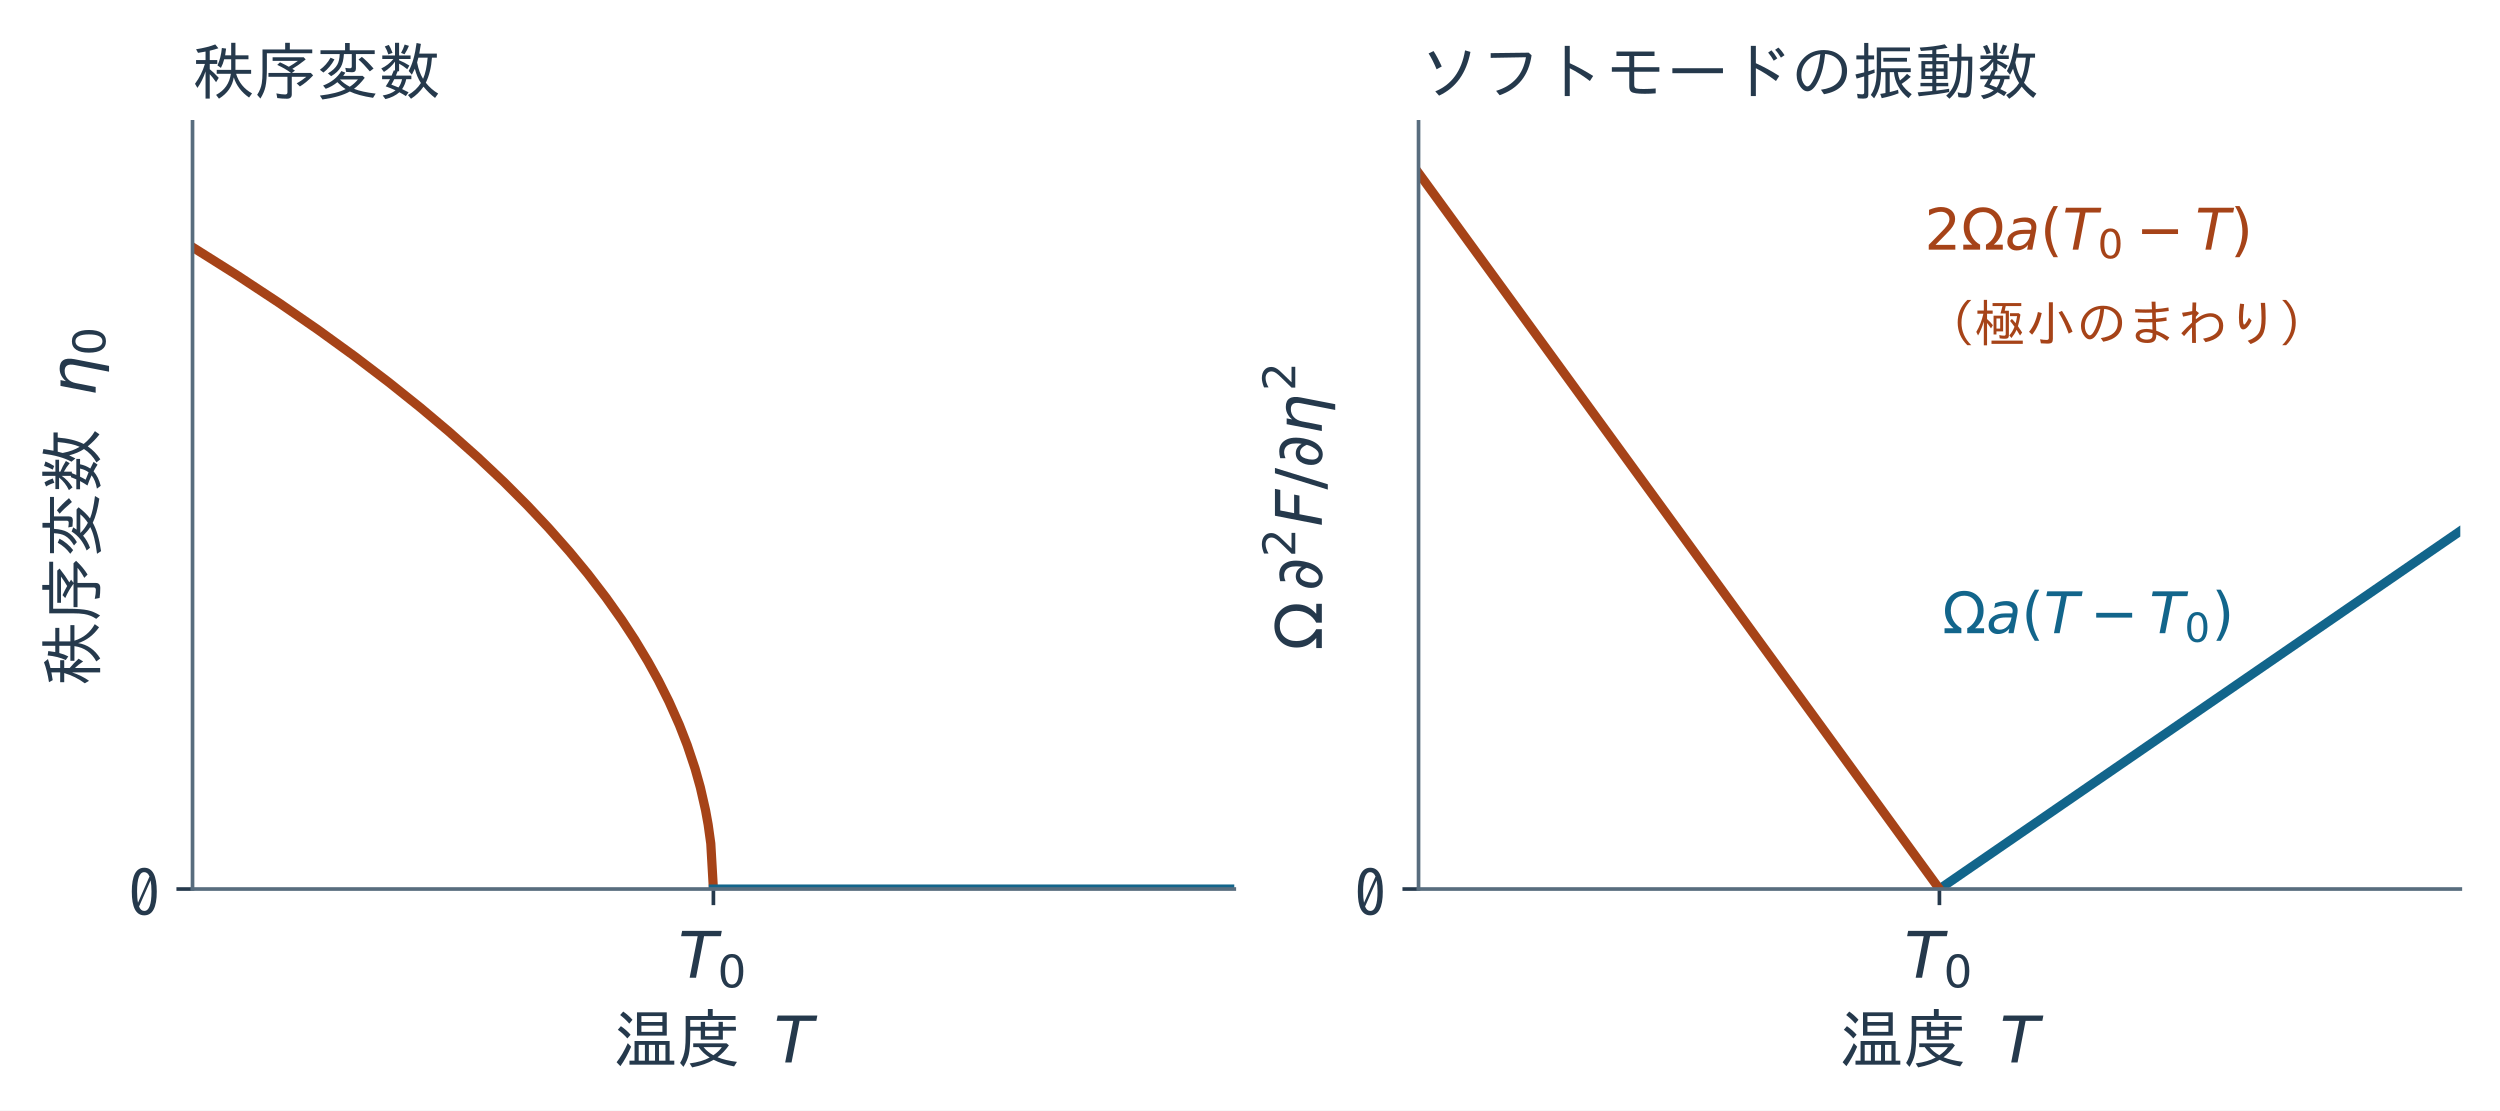
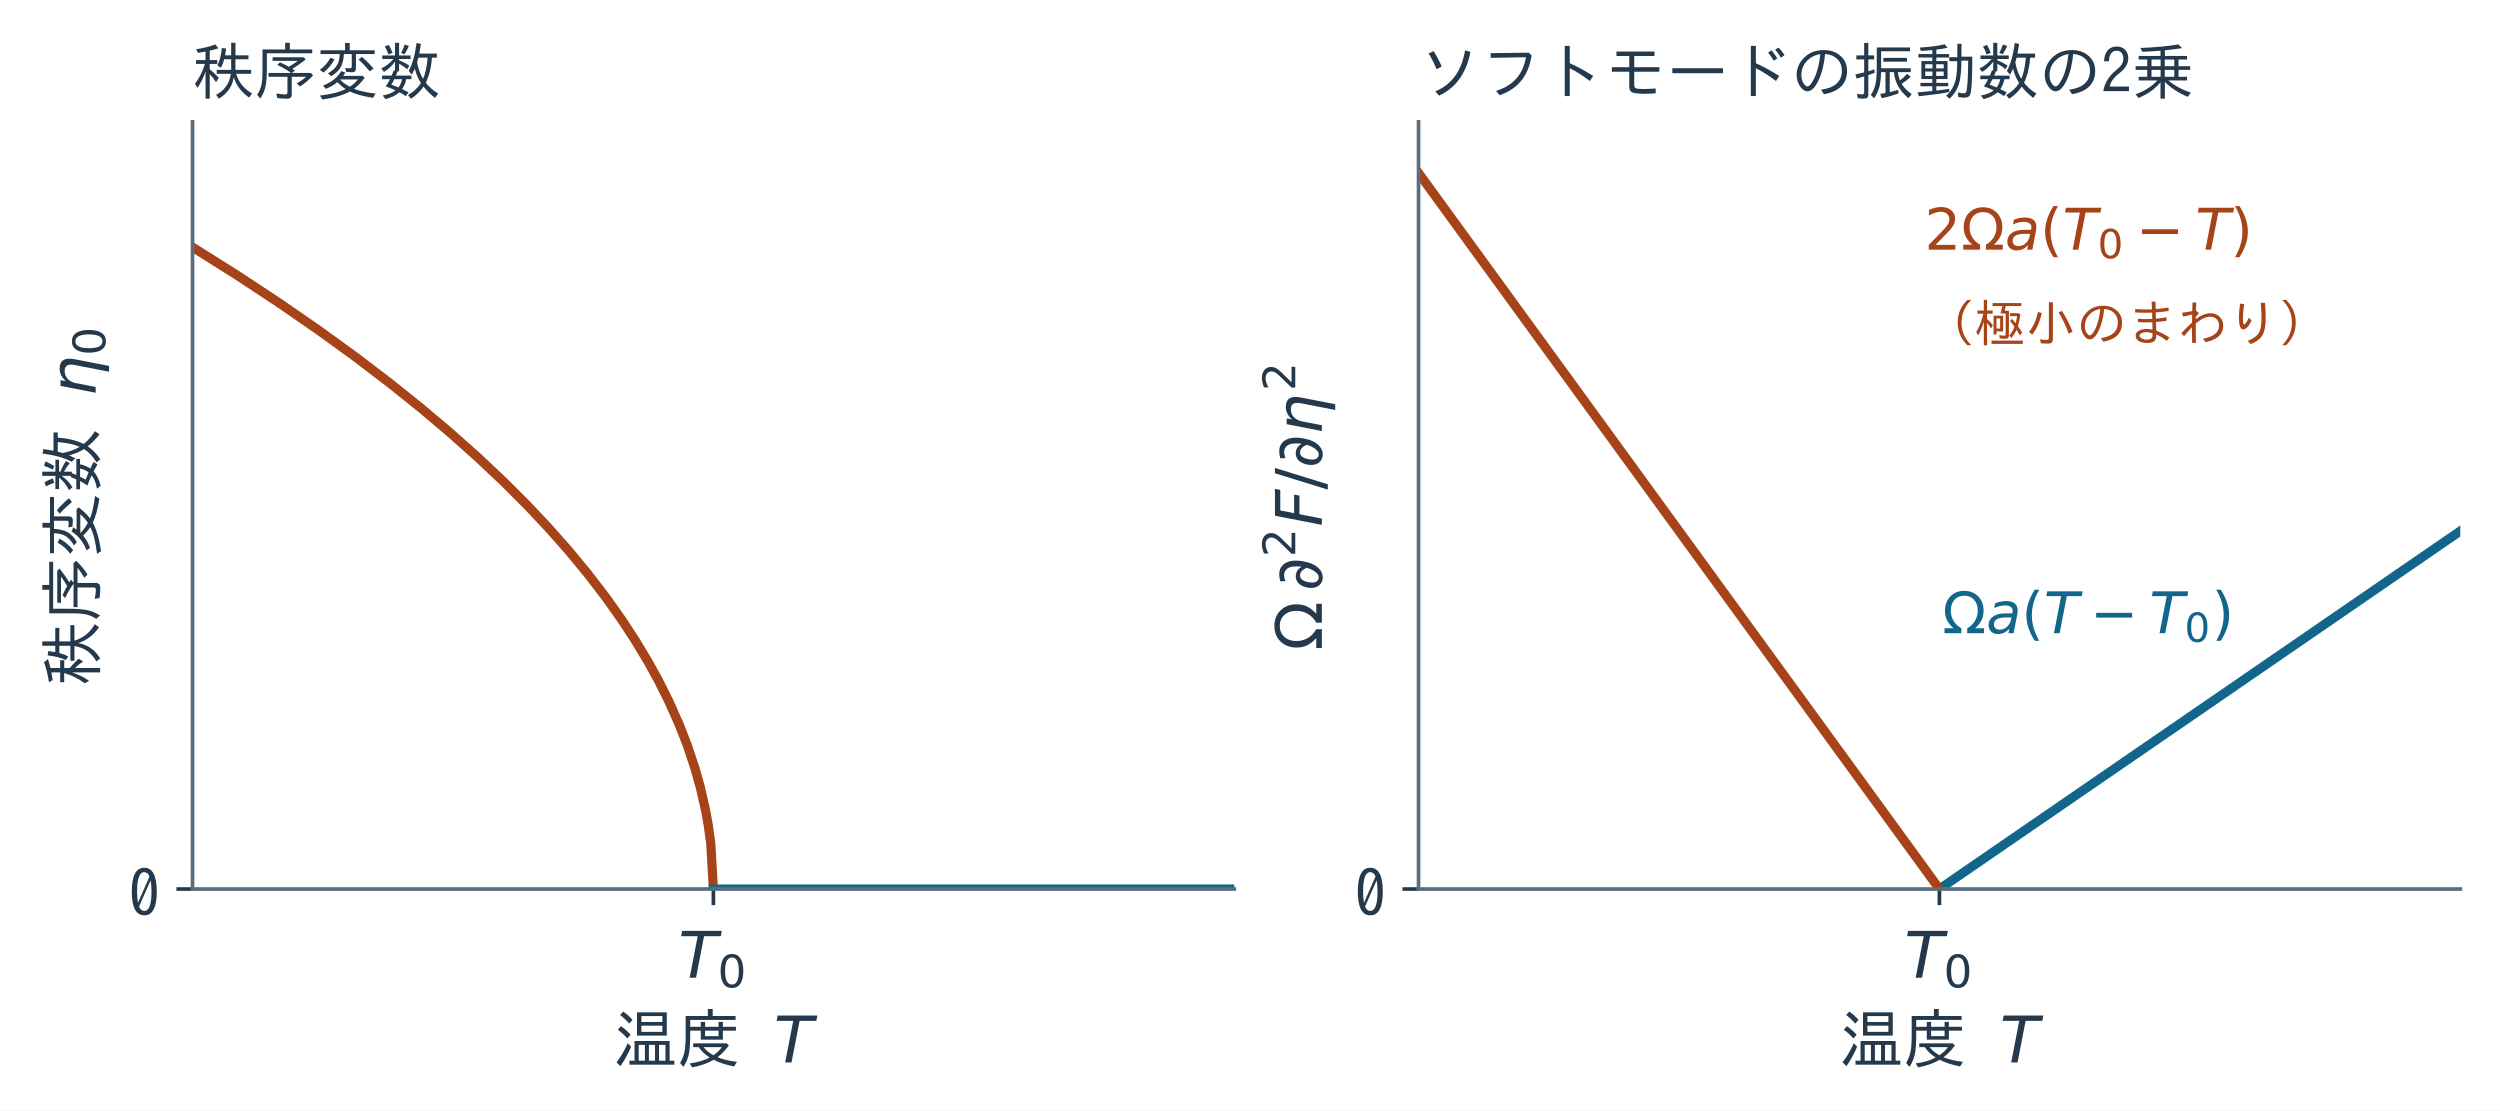
<svg xmlns="http://www.w3.org/2000/svg" xmlns:xlink="http://www.w3.org/1999/xlink" width="544.08pt" height="241.68pt" viewBox="0 0 544.08 241.68" version="1.1">
  <defs>
    <style type="text/css">*{stroke-linejoin: round; stroke-linecap: butt}</style>
  </defs>
  <g id="figure_1">
    <g id="patch_1">
      <path d="M 0 241.68 L 544.08 241.68 L 544.08 0 L 0 0 z " style="fill: #ffffff" />
    </g>
    <g id="axes_1">
      <g id="patch_2">
        <path d="M 41.898 193.481 L 268.619 193.481 L 268.619 26.518 L 41.898 26.518 z " style="fill: #ffffff" />
      </g>
      <g id="matplotlib.axis_1">
        <g id="xtick_1">
          <g id="line2d_1">
            <defs>
              <path id="m09cc79f8b3" d="M 0 0 L 0 3.5 " style="stroke: #25394c; stroke-width: 0.8" />
            </defs>
            <g>
              <use xlink:href="#m09cc79f8b3" x="155.259" y="193.481" style="fill: #25394c; stroke: #25394c; stroke-width: 0.8" />
            </g>
          </g>
          <g id="text_1">
            <g style="fill: #25394c" transform="translate(147.6285 212.7995) scale(0.14 -0.14)">
              <defs>
                <path id="DejaVuSans-Oblique-37" d="M 378 4666 L 4325 4666 L 4225 4134 L 2559 4134 L 1759 0 L 1125 0 L 1925 4134 L 275 4134 L 378 4666 z " transform="scale(0.015625)" />
                <path id="DejaVuSans-13" d="M 2034 4250 Q 1547 4250 1301 3770 Q 1056 3291 1056 2328 Q 1056 1369 1301 889 Q 1547 409 2034 409 Q 2525 409 2770 889 Q 3016 1369 3016 2328 Q 3016 3291 2770 3770 Q 2525 4250 2034 4250 z M 2034 4750 Q 2819 4750 3233 4129 Q 3647 3509 3647 2328 Q 3647 1150 3233 529 Q 2819 -91 2034 -91 Q 1250 -91 836 529 Q 422 1150 422 2328 Q 422 3509 836 4129 Q 1250 4750 2034 4750 z " transform="scale(0.015625)" />
              </defs>
              <use xlink:href="#DejaVuSans-Oblique-37" transform="translate(0 0.09375)" />
              <use xlink:href="#DejaVuSans-13" transform="translate(61.08398 -14.9062) scale(0.7)" />
            </g>
          </g>
        </g>
        <g id="text_2">
          <g style="fill: #25394c" transform="translate(133.4185 231.3579) scale(0.14 -0.14)">
            <defs>
              <path id="IPAGothic-444" d="M 5344 4984 L 5344 2669 L 2381 2669 L 2381 4984 L 5344 4984 z M 2822 4613 L 2822 4025 L 4909 4025 L 4909 4613 L 2822 4613 z M 2822 3659 L 2822 3041 L 4909 3041 L 4909 3659 L 2822 3659 z M 5628 2131 L 5628 178 L 6094 178 L 6094 -225 L 1634 -225 L 1634 178 L 2138 178 L 2138 2131 L 5628 2131 z M 2553 1747 L 2553 178 L 3169 178 L 3169 1747 L 2553 1747 z M 5213 178 L 5213 1747 L 4572 1747 L 4572 178 L 5213 178 z M 3566 1747 L 3566 178 L 4175 178 L 4175 1747 L 3566 1747 z M 1613 3859 Q 1247 4297 706 4716 L 1013 5063 Q 1494 4731 1934 4244 L 1613 3859 z M 1422 2388 Q 975 2903 475 3250 L 781 3609 Q 1338 3225 1747 2759 L 1422 2388 z M 353 19 Q 969 806 1466 1919 L 1800 1563 Q 1303 422 731 -372 L 353 19 z " transform="scale(0.015625)" />
              <path id="IPAGothic-b5e" d="M 3516 4622 L 5791 4622 L 5791 4231 L 1278 4231 L 1278 3547 L 2328 3547 L 2328 4038 L 2756 4038 L 2756 3547 L 4097 3547 L 4097 4038 L 4525 4038 L 4525 3547 L 5825 3547 L 5825 3163 L 4525 3163 L 4525 2266 L 2328 2266 L 2328 3163 L 1278 3163 L 1278 2747 Q 1278 1434 1131 775 Q 1006 203 606 -441 L 269 -50 Q 653 541 763 1381 Q 825 1869 825 2747 L 825 4622 L 3034 4622 L 3034 5313 L 3516 5313 L 3516 4622 z M 2756 3163 L 2756 2619 L 4097 2619 L 4097 3163 L 2756 3163 z M 3609 263 Q 2788 -231 1472 -494 L 1222 -97 Q 2447 63 3213 491 Q 2544 909 2119 1522 L 1575 1522 L 1575 1900 L 4897 1900 L 5128 1700 Q 4628 994 3994 516 Q 4772 200 5928 56 L 5641 -397 Q 4434 -163 3609 263 z M 2606 1522 Q 2984 1044 3578 716 Q 4163 1119 4422 1522 L 2606 1522 z " transform="scale(0.015625)" />
              <path id="IPAGothic-c6" transform="scale(0.015625)" />
            </defs>
            <use xlink:href="#IPAGothic-444" transform="translate(0 0.984375)" />
            <use xlink:href="#IPAGothic-b5e" transform="translate(100 0.984375)" />
            <use xlink:href="#IPAGothic-c6" transform="translate(200 0.984375)" />
            <use xlink:href="#DejaVuSans-Oblique-37" transform="translate(250 0.984375)" />
          </g>
        </g>
      </g>
      <g id="matplotlib.axis_2">
        <g id="ytick_1">
          <g id="line2d_2">
            <defs>
              <path id="m28237c8938" d="M 0 0 L -3.5 0 " style="stroke: #25394c; stroke-width: 0.8" />
            </defs>
            <g>
              <use xlink:href="#m28237c8938" x="41.898" y="193.481" style="fill: #25394c; stroke: #25394c; stroke-width: 0.8" />
            </g>
          </g>
          <g id="text_3">
            <g style="fill: #25394c" transform="translate(27.89836 199.6403) scale(0.14 -0.14)">
              <defs>
                <path id="IPAGothic-d6" d="M 1600 4934 Q 2844 4934 2844 2566 Q 2844 197 1600 197 Q 359 197 359 2566 Q 359 4934 1600 4934 z M 975 1453 L 2119 4063 Q 1938 4494 1594 4494 Q 884 4494 884 2566 Q 884 1909 975 1453 z M 1081 1075 Q 1256 638 1600 638 Q 2319 638 2319 2572 Q 2319 3213 2228 3675 L 1081 1075 z " transform="scale(0.015625)" />
              </defs>
              <use xlink:href="#IPAGothic-d6" />
            </g>
          </g>
        </g>
        <g id="text_4">
          <g style="fill: #25394c" transform="translate(20.95836 149.2698) rotate(-90) scale(0.14 -0.14)">
            <defs>
              <path id="IPAGothic-aaa" d="M 1344 2359 Q 1009 1356 506 659 L 256 1081 Q 944 2009 1278 3128 L 366 3128 L 366 3531 L 1344 3531 L 1344 4409 L 1197 4381 Q 741 4300 569 4275 L 366 4644 Q 1538 4828 2347 5144 L 2669 4747 Q 2228 4600 1778 4497 L 1778 3531 L 2553 3531 L 2553 3128 L 1778 3128 L 1778 2584 Q 2266 2181 2706 1697 L 2431 1247 Q 2094 1741 1778 2072 L 1778 -447 L 1344 -447 L 1344 2359 z M 3988 3616 L 3269 3616 Q 3147 3131 2931 2722 L 2572 2981 Q 2931 3747 3028 4775 L 3463 4716 Q 3413 4269 3366 4019 L 3988 4019 L 3988 5313 L 4428 5313 L 4428 4019 L 5772 4019 L 5772 3616 L 4428 3616 L 4428 2516 L 6047 2516 L 6047 2113 L 4497 2113 Q 4909 775 6141 91 L 5834 -338 Q 4653 491 4256 1741 Q 4034 350 2728 -453 L 2431 -63 Q 3744 634 3956 2113 L 2497 2113 L 2497 2516 L 3988 2516 L 3988 3616 z " transform="scale(0.015625)" />
              <path id="IPAGothic-88d" d="M 3641 4622 L 5953 4622 L 5953 4231 L 1272 4231 L 1272 2741 Q 1272 1450 1125 781 Q 1003 206 606 -441 L 269 -56 Q 650 519 747 1147 Q 819 1588 819 2272 L 819 4622 L 3159 4622 L 3159 5313 L 3641 5313 L 3641 4622 z M 3897 2619 L 3969 2575 Q 4019 2544 4169 2447 L 3853 2203 L 5806 2203 L 6044 1947 Q 5375 1231 4678 806 L 4347 1134 Q 4872 1413 5344 1806 L 3841 1806 L 3841 -6 Q 3841 -459 3338 -459 Q 2838 -459 2344 -391 L 2253 91 Q 2800 -19 3150 -19 Q 3394 -19 3394 197 L 3394 1806 L 1434 1806 L 1434 2203 L 3763 2203 Q 3138 2675 2338 3028 L 2625 3297 Q 3134 3066 3534 2838 Q 3956 3075 4475 3450 L 1863 3450 L 1863 3822 L 5069 3822 L 5275 3591 Q 4519 2991 3897 2619 z " transform="scale(0.015625)" />
              <path id="IPAGothic-d2c" d="M 2147 1253 Q 1641 822 944 563 L 672 900 Q 1938 1391 2556 2394 L 2972 2231 Q 2847 2034 2747 1900 L 4750 1900 L 4969 1700 Q 4422 984 3859 563 Q 4650 241 6094 69 L 5825 -366 Q 4275 -125 3431 288 Q 2441 -272 603 -538 L 341 -134 Q 2103 75 2997 538 Q 2591 791 2184 1209 L 2147 1253 z M 2434 1528 L 2422 1516 Q 2803 1106 3425 778 Q 3888 1078 4269 1528 L 2434 1528 z M 4059 4147 L 4059 2650 Q 4059 2272 3663 2272 Q 3416 2272 3047 2309 L 2963 2725 Q 3241 2681 3431 2681 Q 3631 2681 3631 2872 L 3631 4147 L 2822 4147 Q 2766 3291 2503 2816 Q 2191 2259 1503 1869 L 1172 2156 Q 1878 2572 2144 3066 Q 2359 3456 2388 4147 L 403 4147 L 403 4544 L 2938 4544 L 2938 5294 L 3419 5294 L 3419 4544 L 5997 4544 L 5997 4147 L 4059 4147 z M 5494 2363 Q 4828 3150 4328 3584 L 4672 3859 Q 5266 3369 5878 2656 L 5494 2363 z M 341 2528 Q 1025 3022 1441 3775 L 1844 3597 Q 1406 2781 706 2241 L 341 2528 z " transform="scale(0.015625)" />
              <path id="IPAGothic-945" d="M 2847 1553 Q 2741 1006 2425 534 Q 2622 444 3091 203 L 2809 -188 Q 2541 0 2144 209 Q 1569 -291 703 -500 L 422 -125 Q 1263 19 1747 406 Q 1219 650 734 816 Q 978 1175 1147 1503 L 1172 1553 L 359 1553 L 359 1925 L 1344 1925 Q 1406 2066 1569 2475 L 1691 2450 L 1691 3372 Q 1250 2738 550 2303 L 275 2663 Q 1019 3013 1528 3641 L 378 3641 L 378 4006 L 1691 4006 L 1691 5313 L 2113 5313 L 2113 4006 L 3297 4006 L 3297 3641 L 2113 3641 L 2113 3513 Q 2659 3291 3175 2963 L 2956 2584 Q 2553 2922 2113 3159 L 2113 2372 L 1966 2372 Q 1928 2288 1872 2141 Q 1806 1975 1784 1925 L 3378 1925 L 3378 1553 L 2847 1553 z M 2419 1553 L 1613 1553 Q 1478 1269 1313 997 Q 1559 909 2047 703 Q 2313 1047 2419 1553 z M 4363 1163 Q 3953 1781 3738 2638 Q 3575 2281 3428 2016 L 3103 2406 Q 3675 3444 3916 5291 L 4363 5200 Q 4284 4666 4197 4197 L 6009 4197 L 6009 3775 L 5503 3775 Q 5397 2275 4869 1191 Q 5419 503 6144 75 L 5822 -378 Q 5188 106 4631 788 Q 4113 34 3341 -463 L 3031 -78 Q 3888 406 4363 1163 z M 4588 1594 Q 4938 2388 5059 3775 L 4100 3775 Q 4041 3519 3972 3288 Q 3981 3250 3991 3194 Q 4175 2256 4588 1594 z M 1003 4116 Q 878 4544 638 4934 L 1053 5094 Q 1247 4788 1438 4269 L 1003 4116 z M 2316 4269 Q 2550 4688 2688 5131 L 3128 4997 Q 2966 4588 2675 4128 L 2316 4269 z " transform="scale(0.015625)" />
              <path id="DejaVuSans-Oblique-34b" d="M 3703 2113 L 3034 -1331 L 2459 -1331 L 3125 2094 Q 3222 2591 3075 2838 Q 2931 3084 2544 3084 Q 2078 3084 1750 2788 Q 1425 2491 1325 1978 L 941 0 L 363 0 L 1044 3500 L 1622 3500 L 1516 2956 Q 1781 3272 2094 3428 Q 2403 3584 2769 3584 Q 3372 3584 3609 3213 Q 3844 2838 3703 2113 z " transform="scale(0.015625)" />
            </defs>
            <use xlink:href="#IPAGothic-aaa" transform="translate(0 0.984375)" />
            <use xlink:href="#IPAGothic-88d" transform="translate(100 0.984375)" />
            <use xlink:href="#IPAGothic-d2c" transform="translate(200 0.984375)" />
            <use xlink:href="#IPAGothic-945" transform="translate(300 0.984375)" />
            <use xlink:href="#IPAGothic-c6" transform="translate(400 0.984375)" />
            <use xlink:href="#DejaVuSans-Oblique-34b" transform="translate(450 0.984375)" />
            <use xlink:href="#DejaVuSans-13" transform="translate(513.3789 -14.01558) scale(0.7)" />
          </g>
        </g>
      </g>
      <g id="line2d_3">
        <path d="M 41.898 53.79 L 51.582 59.89 L 60.697 65.897 L 69.242 71.798 L 77.217 77.576 L 84.622 83.212 L 91.458 88.684 L 97.724 93.963 L 103.99 99.538 L 109.687 104.911 L 114.813 110.042 L 119.371 114.883 L 123.928 120.043 L 127.915 124.875 L 131.903 130.075 L 135.321 134.898 L 138.169 139.243 L 141.017 143.969 L 143.296 148.102 L 145.574 152.652 L 147.853 157.777 L 149.562 162.167 L 151.271 167.282 L 152.41 171.339 L 153.55 176.33 L 154.119 179.477 L 154.689 183.579 L 155.259 193.481 L 155.259 193.481 " clip-path="url(#p775b07eb4b)" style="fill: none; stroke: #a64318; stroke-width: 2; stroke-linecap: square" />
      </g>
      <g id="line2d_4">
        <path d="M 155.259 193.481 L 157.572 193.481 L 159.885 193.481 L 162.199 193.481 L 164.512 193.481 L 166.826 193.481 L 169.139 193.481 L 171.453 193.481 L 173.766 193.481 L 176.08 193.481 L 178.393 193.481 L 180.707 193.481 L 183.02 193.481 L 185.334 193.481 L 187.647 193.481 L 189.961 193.481 L 192.274 193.481 L 194.588 193.481 L 196.901 193.481 L 199.215 193.481 L 201.528 193.481 L 203.841 193.481 L 206.155 193.481 L 208.468 193.481 L 210.782 193.481 L 213.095 193.481 L 215.409 193.481 L 217.722 193.481 L 220.036 193.481 L 222.349 193.481 L 224.663 193.481 L 226.976 193.481 L 229.29 193.481 L 231.603 193.481 L 233.917 193.481 L 236.23 193.481 L 238.544 193.481 L 240.857 193.481 L 243.17 193.481 L 245.484 193.481 L 247.797 193.481 L 250.111 193.481 L 252.424 193.481 L 254.738 193.481 L 257.051 193.481 L 259.365 193.481 L 261.678 193.481 L 263.992 193.481 L 266.305 193.481 L 268.619 193.481 " clip-path="url(#p775b07eb4b)" style="fill: none; stroke: #12658b; stroke-width: 2; stroke-linecap: square" />
      </g>
      <g id="patch_3">
        <path d="M 41.898 193.481 L 41.898 26.518 " style="fill: none; stroke: #586d7e; stroke-width: 0.8; stroke-linejoin: miter; stroke-linecap: square" />
      </g>
      <g id="patch_4">
        <path d="M 41.898 193.481 L 268.619 193.481 " style="fill: none; stroke: #586d7e; stroke-width: 0.8; stroke-linejoin: miter; stroke-linecap: square" />
      </g>
      <g id="text_5">
        <g style="fill: #25394c" transform="translate(41.89836 20.51842) scale(0.135 -0.135)">
          <use xlink:href="#IPAGothic-aaa" />
          <use xlink:href="#IPAGothic-88d" transform="translate(100 0)" />
          <use xlink:href="#IPAGothic-d2c" transform="translate(200 0)" />
          <use xlink:href="#IPAGothic-945" transform="translate(300 0)" />
        </g>
      </g>
    </g>
    <g id="axes_2">
      <g id="patch_5">
        <path d="M 308.719 193.481 L 535.44 193.481 L 535.44 26.518 L 308.719 26.518 z " style="fill: #ffffff" />
      </g>
      <g id="matplotlib.axis_3">
        <g id="xtick_2">
          <g id="line2d_5">
            <g>
              <use xlink:href="#m09cc79f8b3" x="422.079" y="193.481" style="fill: #25394c; stroke: #25394c; stroke-width: 0.8" />
            </g>
          </g>
          <g id="text_6">
            <g style="fill: #25394c" transform="translate(414.4493 212.7995) scale(0.14 -0.14)">
              <use xlink:href="#DejaVuSans-Oblique-37" transform="translate(0 0.09375)" />
              <use xlink:href="#DejaVuSans-13" transform="translate(61.08398 -14.9062) scale(0.7)" />
            </g>
          </g>
        </g>
        <g id="text_7">
          <g style="fill: #25394c" transform="translate(400.2394 231.3579) scale(0.14 -0.14)">
            <use xlink:href="#IPAGothic-444" transform="translate(0 0.984375)" />
            <use xlink:href="#IPAGothic-b5e" transform="translate(100 0.984375)" />
            <use xlink:href="#IPAGothic-c6" transform="translate(200 0.984375)" />
            <use xlink:href="#DejaVuSans-Oblique-37" transform="translate(250 0.984375)" />
          </g>
        </g>
      </g>
      <g id="matplotlib.axis_4">
        <g id="ytick_2">
          <g id="line2d_6">
            <g>
              <use xlink:href="#m28237c8938" x="308.719" y="193.481" style="fill: #25394c; stroke: #25394c; stroke-width: 0.8" />
            </g>
          </g>
          <g id="text_8">
            <g style="fill: #25394c" transform="translate(294.7192 199.6403) scale(0.14 -0.14)">
              <use xlink:href="#IPAGothic-d6" />
            </g>
          </g>
        </g>
        <g id="text_9">
          <g style="fill: #25394c" transform="translate(287.7792 141.5698) rotate(-90) scale(0.14 -0.14)">
            <defs>
              <path id="DejaVuSans-33d" d="M 4647 556 L 4647 0 L 2772 0 L 2772 556 Q 3325 859 3634 1378 Q 3944 1897 3944 2528 Q 3944 3278 3531 3731 Q 3119 4184 2444 4184 Q 1769 4184 1355 3729 Q 941 3275 941 2528 Q 941 1897 1250 1378 Q 1563 859 2119 556 L 2119 0 L 244 0 L 244 556 L 1241 556 Q 747 991 519 1456 Q 294 1922 294 2497 Q 294 3491 894 4106 Q 1491 4722 2444 4722 Q 3391 4722 3994 4106 Q 4594 3494 4594 2528 Q 4594 1922 4372 1459 Q 4150 997 3647 556 L 4647 556 z " transform="scale(0.015625)" />
              <path id="DejaVuSans-c8c" d="M 1366 -91 Q 925 -91 638 175 Q 297 491 297 1063 Q 297 1656 597 2119 Q 906 2594 1463 2594 Q 1828 2594 2116 2366 Q 2284 2231 2400 2006 Q 2441 2259 2441 2547 Q 2441 2969 2341 3213 Q 2119 3753 1531 3753 Q 1309 3753 966 3616 L 966 4141 Q 1328 4238 1653 4238 Q 2491 4238 2847 3469 Q 3013 3106 3013 2566 Q 3013 2213 2934 1803 Q 2738 778 2228 291 Q 1828 -91 1366 -91 z M 831 969 Q 831 656 969 488 Q 1116 309 1341 309 Q 1541 309 1700 450 Q 1925 644 2091 959 Q 2228 1219 2297 1497 Q 2019 2169 1538 2169 Q 1125 2169 944 1625 Q 831 1288 831 969 z " transform="scale(0.015625)" />
              <path id="DejaVuSans-15" d="M 1228 531 L 3431 531 L 3431 0 L 469 0 L 469 531 Q 828 903 1448 1529 Q 2069 2156 2228 2338 Q 2531 2678 2651 2914 Q 2772 3150 2772 3378 Q 2772 3750 2511 3984 Q 2250 4219 1831 4219 Q 1534 4219 1204 4116 Q 875 4013 500 3803 L 500 4441 Q 881 4594 1212 4672 Q 1544 4750 1819 4750 Q 2544 4750 2975 4387 Q 3406 4025 3406 3419 Q 3406 3131 3298 2873 Q 3191 2616 2906 2266 Q 2828 2175 2409 1742 Q 1991 1309 1228 531 z " transform="scale(0.015625)" />
              <path id="DejaVuSans-Oblique-29" d="M 1081 4666 L 3756 4666 L 3653 4134 L 1606 4134 L 1338 2759 L 3188 2759 L 3084 2228 L 1234 2228 L 800 0 L 172 0 L 1081 4666 z " transform="scale(0.015625)" />
              <path id="DejaVuSans-12" d="M 1625 4666 L 2156 4666 L 531 -594 L 0 -594 L 1625 4666 z " transform="scale(0.015625)" />
            </defs>
            <use xlink:href="#DejaVuSans-33d" transform="translate(0 0.746875)" />
            <use xlink:href="#DejaVuSans-c8c" transform="translate(92.65169 0.746875)" />
            <use xlink:href="#DejaVuSans-15" transform="translate(145.3177 42.04688) scale(0.7)" />
            <use xlink:href="#DejaVuSans-Oblique-29" transform="translate(192.5882 0.746875)" />
            <use xlink:href="#DejaVuSans-12" transform="translate(250.1077 0.746875)" />
            <use xlink:href="#DejaVuSans-c8c" transform="translate(283.7992 0.746875)" />
            <use xlink:href="#DejaVuSans-Oblique-34b" transform="translate(335.5081 0.746875)" />
            <use xlink:href="#DejaVuSans-15" transform="translate(403.5369 42.04688) scale(0.7)" />
          </g>
        </g>
      </g>
      <g id="line2d_7">
        <path d="M 422.079 193.481 L 424.393 191.891 L 426.706 190.301 L 429.02 188.711 L 431.333 187.121 L 433.647 185.531 L 435.96 183.94 L 438.274 182.35 L 440.587 180.76 L 442.901 179.17 L 445.214 177.58 L 447.528 175.99 L 449.841 174.4 L 452.154 172.81 L 454.468 171.219 L 456.781 169.629 L 459.095 168.039 L 461.408 166.449 L 463.722 164.859 L 466.035 163.269 L 468.349 161.679 L 470.662 160.089 L 472.976 158.498 L 475.289 156.908 L 477.603 155.318 L 479.916 153.728 L 482.23 152.138 L 484.543 150.548 L 486.857 148.958 L 489.17 147.368 L 491.484 145.778 L 493.797 144.187 L 496.11 142.597 L 498.424 141.007 L 500.737 139.417 L 503.051 137.827 L 505.364 136.237 L 507.678 134.647 L 509.991 133.057 L 512.305 131.466 L 514.618 129.876 L 516.932 128.286 L 519.245 126.696 L 521.559 125.106 L 523.872 123.516 L 526.186 121.926 L 528.499 120.336 L 530.813 118.745 L 533.126 117.155 L 535.44 115.565 " clip-path="url(#p87edce6cb5)" style="fill: none; stroke: #12658b; stroke-width: 2; stroke-linecap: square" />
      </g>
      <g id="line2d_8">
        <path d="M 308.719 37.649 L 422.079 193.481 L 422.079 193.481 " clip-path="url(#p87edce6cb5)" style="fill: none; stroke: #a64318; stroke-width: 2; stroke-linecap: square" />
      </g>
      <g id="patch_6">
        <path d="M 308.719 193.481 L 308.719 26.518 " style="fill: none; stroke: #586d7e; stroke-width: 0.8; stroke-linejoin: miter; stroke-linecap: square" />
      </g>
      <g id="patch_7">
        <path d="M 308.719 193.481 L 535.44 193.481 " style="fill: none; stroke: #586d7e; stroke-width: 0.8; stroke-linejoin: miter; stroke-linecap: square" />
      </g>
      <g id="text_10">
        <g style="fill: #12658b" transform="translate(422.718 137.8269) scale(0.125 -0.125)">
          <defs>
            <path id="DejaVuSans-Oblique-44" d="M 3438 1997 L 3047 0 L 2472 0 L 2578 531 Q 2325 219 2001 64 Q 1678 -91 1281 -91 Q 834 -91 548 182 Q 263 456 263 884 Q 263 1497 752 1853 Q 1241 2209 2100 2209 L 2900 2209 L 2931 2363 Q 2938 2388 2941 2417 Q 2944 2447 2944 2509 Q 2944 2788 2717 2942 Q 2491 3097 2081 3097 Q 1800 3097 1504 3025 Q 1209 2953 897 2809 L 997 3341 Q 1322 3463 1633 3523 Q 1944 3584 2234 3584 Q 2853 3584 3176 3315 Q 3500 3047 3500 2534 Q 3500 2431 3484 2292 Q 3469 2153 3438 1997 z M 2816 1759 L 2241 1759 Q 1534 1759 1195 1570 Q 856 1381 856 984 Q 856 709 1029 553 Q 1203 397 1509 397 Q 1978 397 2328 733 Q 2678 1069 2791 1631 L 2816 1759 z " transform="scale(0.015625)" />
            <path id="DejaVuSans-b" d="M 1984 4856 Q 1566 4138 1362 3434 Q 1159 2731 1159 2009 Q 1159 1288 1364 580 Q 1569 -128 1984 -844 L 1484 -844 Q 1016 -109 783 600 Q 550 1309 550 2009 Q 550 2706 781 3412 Q 1013 4119 1484 4856 L 1984 4856 z " transform="scale(0.015625)" />
            <path id="DejaVuSans-c9c" d="M 678 2272 L 4684 2272 L 4684 1741 L 678 1741 L 678 2272 z " transform="scale(0.015625)" />
            <path id="DejaVuSans-c" d="M 513 4856 L 1013 4856 Q 1481 4119 1714 3412 Q 1947 2706 1947 2009 Q 1947 1309 1714 600 Q 1481 -109 1013 -844 L 513 -844 Q 928 -128 1133 580 Q 1338 1288 1338 2009 Q 1338 2731 1133 3434 Q 928 4138 513 4856 z " transform="scale(0.015625)" />
          </defs>
          <use xlink:href="#DejaVuSans-33d" transform="translate(0 0.125)" />
          <use xlink:href="#DejaVuSans-Oblique-44" transform="translate(76.41602 0.125)" />
          <use xlink:href="#DejaVuSans-b" transform="translate(137.6953 0.125)" />
          <use xlink:href="#DejaVuSans-Oblique-37" transform="translate(176.709 0.125)" />
          <use xlink:href="#DejaVuSans-c9c" transform="translate(257.2754 0.125)" />
          <use xlink:href="#DejaVuSans-Oblique-37" transform="translate(360.5469 0.125)" />
          <use xlink:href="#DejaVuSans-13" transform="translate(421.6309 -14.87495) scale(0.7)" />
          <use xlink:href="#DejaVuSans-c" transform="translate(468.9014 0.125)" />
        </g>
      </g>
      <g id="text_11">
        <g style="fill: #a64318" transform="translate(418.8405 54.34554) scale(0.125 -0.125)">
          <use xlink:href="#DejaVuSans-15" transform="translate(0 0.125)" />
          <use xlink:href="#DejaVuSans-33d" transform="translate(63.62305 0.125)" />
          <use xlink:href="#DejaVuSans-Oblique-44" transform="translate(140.0391 0.125)" />
          <use xlink:href="#DejaVuSans-b" transform="translate(201.3184 0.125)" />
          <use xlink:href="#DejaVuSans-Oblique-37" transform="translate(240.332 0.125)" />
          <use xlink:href="#DejaVuSans-13" transform="translate(301.416 -14.87495) scale(0.7)" />
          <use xlink:href="#DejaVuSans-c9c" transform="translate(368.1689 0.125)" />
          <use xlink:href="#DejaVuSans-Oblique-37" transform="translate(471.4404 0.125)" />
          <use xlink:href="#DejaVuSans-c" transform="translate(532.5244 0.125)" />
        </g>
      </g>
      <g id="text_12">
        <g style="fill: #a64318" transform="translate(418.8405 74.38107) scale(0.11 -0.11)">
          <defs>
            <path id="IPAGothic-1ad" d="M 5419 -434 Q 4197 769 4197 2441 Q 4197 4097 5419 5300 L 5919 5300 Q 4678 4078 4678 2425 Q 4678 788 5919 -434 L 5419 -434 z " transform="scale(0.015625)" />
            <path id="IPAGothic-5ce" d="M 1106 2556 Q 797 1497 378 800 L 153 1250 Q 763 2266 1050 3553 L 294 3553 L 294 3956 L 1106 3956 L 1106 5306 L 1516 5306 L 1516 3956 L 2228 3956 L 2228 3553 L 1516 3553 L 1516 2881 Q 1966 2491 2253 2094 L 2016 1691 Q 1794 2047 1516 2381 L 1516 -447 L 1106 -447 L 1106 2556 z M 4281 3928 L 4281 850 Q 4281 547 4141 453 Q 4031 381 3763 381 Q 3494 381 3116 431 L 3066 850 Q 3391 772 3672 772 Q 3878 772 3878 978 L 3878 3581 L 3219 3581 Q 3388 4169 3469 4519 L 2213 4519 L 2213 4903 L 5850 4903 L 5850 4519 L 3884 4519 Q 3841 4256 3750 3928 L 4281 3928 z M 3550 3309 L 3550 1313 L 2706 1313 L 2706 928 L 2341 928 L 2341 3309 L 3550 3309 z M 2706 2950 L 2706 1666 L 3178 1666 L 3178 2950 L 2706 2950 z M 5428 1972 Q 5684 1613 5959 1172 L 5691 794 Q 5494 1147 5253 1516 L 5216 1441 Q 5009 978 4606 478 L 4331 806 Q 4756 1272 4991 1906 Q 4688 2331 4428 2638 L 4659 2897 Q 4919 2638 5138 2353 Q 5238 2725 5319 3244 L 4416 3244 L 4416 3622 L 5528 3622 L 5741 3438 Q 5613 2559 5428 1972 z M 2078 147 L 6041 147 L 6041 -263 L 2078 -263 L 2078 147 z " transform="scale(0.015625)" />
            <path id="IPAGothic-8a1" d="M 2944 5006 L 3450 5006 L 3450 359 Q 3450 44 3322 -94 Q 3181 -234 2759 -234 Q 2384 -234 1931 -197 L 1831 316 Q 2247 234 2694 234 Q 2944 234 2944 475 L 2944 5006 z M 5453 1031 Q 4928 2516 4172 3719 L 4600 3916 Q 5400 2650 5944 1281 L 5453 1031 z M 434 1259 Q 1238 2231 1553 3769 L 2041 3641 Q 1675 1938 825 897 L 434 1259 z " transform="scale(0.015625)" />
            <path id="IPAGothic-282" d="M 3119 469 Q 5275 766 5275 2425 Q 5275 3453 4413 3922 Q 4041 4113 3547 4159 Q 3394 2525 2850 1400 Q 2322 306 1722 306 Q 1384 306 1084 666 Q 609 1244 609 2003 Q 609 3025 1397 3794 Q 2184 4563 3431 4563 Q 4306 4563 4928 4122 Q 5813 3506 5813 2425 Q 5813 438 3431 6 L 3119 469 z M 3053 4147 Q 2378 4044 1891 3641 Q 1097 2981 1097 1991 Q 1097 1366 1434 978 Q 1581 813 1719 813 Q 2022 813 2416 1625 Q 2909 2638 3053 4147 z " transform="scale(0.015625)" />
            <path id="IPAGothic-292" d="M 3647 5075 L 3672 4141 Q 4431 4191 5284 4341 L 5322 3897 Q 4619 3791 3678 3719 L 3697 2925 Q 4438 2994 5028 3103 L 5059 2663 Q 4419 2553 3709 2503 L 3738 1403 Q 3741 1400 3772 1391 Q 3800 1381 3825 1369 Q 3891 1344 3934 1325 Q 3959 1313 4038 1288 Q 4713 1003 5400 550 L 5094 122 Q 4491 575 3922 838 Q 3906 844 3878 859 Q 3859 869 3850 872 Q 3809 891 3750 909 Q 3750 316 3488 84 Q 3213 -153 2625 -153 Q 1975 -153 1597 53 Q 1134 313 1134 769 Q 1134 1128 1469 1356 Q 1859 1625 2528 1625 Q 2834 1625 3263 1538 L 3244 2472 Q 2775 2450 2413 2450 Q 1931 2450 1422 2484 L 1422 2919 Q 1941 2872 2516 2872 Q 2847 2872 3238 2894 Q 3231 2950 3231 3150 Q 3231 3316 3225 3469 Q 3219 3531 3219 3688 Q 2553 3672 2344 3672 Q 1781 3672 1075 3706 L 1075 4141 Q 1744 4094 2431 4094 Q 2616 4094 3200 4109 L 3191 4275 L 3178 4459 L 3166 4738 L 3159 4903 L 3147 5075 L 3647 5075 z M 3269 1088 Q 2788 1216 2503 1216 Q 2094 1216 1819 1050 Q 1628 934 1628 775 Q 1628 588 1844 453 Q 2119 275 2566 275 Q 3269 275 3269 794 L 3269 1088 z " transform="scale(0.015625)" />
            <path id="IPAGothic-2a3" d="M 606 3675 Q 1269 3750 1894 3884 L 1900 4084 L 1906 4275 L 1919 4591 L 1925 4775 L 1931 4978 L 2406 4972 L 2400 4781 L 2394 4616 L 2381 4328 L 2375 4147 L 2369 3938 L 2753 3634 L 2688 3559 Q 2422 3247 2356 3156 Q 2350 3078 2350 2975 L 2350 2919 L 2350 2856 Q 3322 3616 4219 3616 Q 4878 3616 5331 3200 Q 5819 2750 5819 2028 Q 5819 419 3584 -50 L 3263 391 Q 5294 766 5294 2034 Q 5294 2534 5000 2847 Q 4691 3175 4172 3175 Q 3378 3175 2438 2388 Q 2431 2388 2425 2381 Q 2388 2350 2341 2303 Q 2341 681 2369 -147 L 1881 -147 L 1875 134 L 1875 500 Q 1863 1281 1863 1350 Q 1863 1653 1869 1850 Q 1519 1491 863 719 L 513 1081 Q 1222 1847 1869 2431 L 1869 2578 L 1875 2791 Q 1875 2866 1881 3216 Q 1884 3384 1888 3456 Q 1403 3319 741 3181 L 606 3675 z " transform="scale(0.015625)" />
            <path id="IPAGothic-29e" d="M 3016 2681 Q 2469 1563 1941 1563 Q 1409 1563 1409 3091 Q 1409 3800 1550 4831 L 2069 4769 Q 1916 3684 1916 3016 Q 1916 2184 2075 2184 Q 2131 2184 2216 2281 Q 2463 2566 2669 3047 L 3016 2681 z M 2522 128 Q 3569 503 3963 1184 Q 4269 1713 4269 2975 Q 4269 3872 4175 4928 L 4719 4928 Q 4794 4016 4794 2975 Q 4794 1516 4391 844 Q 3947 103 2888 -288 L 2522 128 z " transform="scale(0.015625)" />
            <path id="IPAGothic-1ae" d="M 481 -434 Q 1722 788 1722 2434 Q 1722 4069 481 5300 L 981 5300 Q 2203 4097 2203 2434 Q 2203 769 981 -434 L 481 -434 z " transform="scale(0.015625)" />
          </defs>
          <use xlink:href="#IPAGothic-1ad" />
          <use xlink:href="#IPAGothic-5ce" transform="translate(100 0)" />
          <use xlink:href="#IPAGothic-8a1" transform="translate(200 0)" />
          <use xlink:href="#IPAGothic-282" transform="translate(300 0)" />
          <use xlink:href="#IPAGothic-292" transform="translate(400 0)" />
          <use xlink:href="#IPAGothic-2a3" transform="translate(500 0)" />
          <use xlink:href="#IPAGothic-29e" transform="translate(600 0)" />
          <use xlink:href="#IPAGothic-1ae" transform="translate(700 0)" />
        </g>
      </g>
      <g id="text_13">
        <g style="fill: #25394c" transform="translate(308.7192 20.51842) scale(0.135 -0.135)">
          <defs>
            <path id="IPAGothic-2c4" d="M 1863 2578 Q 1469 3528 1038 4213 L 1550 4459 Q 1972 3809 2394 2869 L 1863 2578 z M 1728 300 Q 4272 1347 4800 4531 L 5356 4372 Q 4725 1072 2119 -141 L 1728 300 z " transform="scale(0.015625)" />
            <path id="IPAGothic-2dc" d="M 4966 4294 L 5263 4019 Q 4819 894 1966 -97 L 1600 353 Q 4234 1156 4684 3822 L 1044 3756 L 1044 4244 L 4966 4294 z " transform="scale(0.015625)" />
            <path id="IPAGothic-2cf" d="M 2284 4997 L 2803 4997 L 2803 3206 Q 4088 2619 5216 1888 L 4878 1369 Q 3816 2178 2803 2688 L 2803 -184 L 2284 -184 L 2284 4997 z " transform="scale(0.015625)" />
            <path id="IPAGothic-2e9" d="M 1219 4409 L 5147 4409 L 5147 3950 L 3053 3950 L 3053 2797 L 5647 2797 L 5647 2328 L 3053 2328 L 3053 972 Q 3053 669 3272 600 Q 3453 544 4013 544 Q 4559 544 5269 600 L 5269 97 Q 4684 50 4147 50 Q 3025 50 2753 250 Q 2541 403 2541 825 L 2541 2328 L 744 2328 L 744 2797 L 2541 2797 L 2541 3950 L 1219 3950 L 1219 4409 z " transform="scale(0.015625)" />
            <path id="IPAGothic-19f" d="M 588 2688 L 5809 2688 L 5809 2175 L 588 2175 L 588 2688 z " transform="scale(0.015625)" />
            <path id="IPAGothic-2d0" d="M 2284 4997 L 2803 4997 L 2803 3206 Q 4088 2619 5216 1888 L 4878 1369 Q 3816 2178 2803 2688 L 2803 -184 L 2284 -184 L 2284 4997 z M 4647 3463 Q 4397 3916 4069 4300 L 4409 4538 Q 4675 4263 5016 3706 L 4647 3463 z M 5388 3781 Q 5097 4281 4788 4588 L 5125 4819 Q 5463 4513 5759 4031 L 5388 3781 z " transform="scale(0.015625)" />
            <path id="IPAGothic-907" d="M 1178 4013 L 1178 5300 L 1606 5300 L 1606 4013 L 2206 4013 L 2206 3597 L 1606 3597 L 1606 2375 Q 1853 2444 2238 2572 L 2263 2216 Q 1894 2066 1650 1991 Q 1631 1984 1606 1972 L 1606 0 Q 1606 -269 1484 -363 Q 1384 -447 1094 -447 Q 797 -447 519 -409 L 441 50 Q 738 -6 972 -6 Q 1178 -6 1178 172 L 1178 1838 Q 1138 1825 1106 1819 Q 875 1744 403 1619 L 275 2047 Q 613 2116 1178 2259 L 1178 3597 L 372 3597 L 372 4013 L 1178 4013 z M 2925 4441 L 2925 2681 L 5984 2681 L 5984 2284 L 4647 2284 Q 4703 1834 4869 1422 Q 5303 1759 5600 2106 L 5984 1803 Q 5581 1431 5041 1069 Q 5409 488 6084 13 L 5747 -403 Q 4394 691 4250 2284 L 3816 2284 L 3816 225 Q 4256 328 4672 466 L 4728 103 Q 3981 -200 2988 -403 L 2834 38 Q 3172 88 3375 128 L 3375 2284 L 2925 2284 Q 2906 1519 2809 1016 Q 2656 250 2203 -416 L 1863 -66 Q 2300 547 2413 1428 Q 2478 1928 2478 2809 L 2478 4831 L 5906 4831 L 5906 4441 L 2925 4441 z M 3156 3756 L 5594 3756 L 5594 3366 L 3156 3366 L 3156 3756 z " transform="scale(0.015625)" />
            <path id="IPAGothic-b93" d="M 1806 3425 L 1806 3794 L 375 3794 L 375 4147 L 1806 4147 L 1806 4556 Q 1253 4500 634 4466 L 506 4819 Q 2000 4903 3091 5159 L 3381 4794 Q 2806 4678 2222 4606 L 2222 4147 L 3541 4147 L 3541 3794 L 2222 3794 L 2222 3425 L 3381 3425 L 3381 1569 L 2222 1569 L 2222 1178 L 3453 1178 L 3453 825 L 2222 825 L 2222 384 Q 2934 459 3547 569 L 3547 231 Q 2569 22 419 -206 L 297 197 Q 794 238 1288 288 L 1806 338 L 1806 825 L 584 825 L 584 1178 L 1806 1178 L 1806 1569 L 681 1569 L 681 3425 L 1806 3425 z M 1819 3100 L 1078 3100 L 1078 2669 L 1819 2669 L 1819 3100 z M 2209 3100 L 2209 2669 L 2984 2669 L 2984 3100 L 2209 3100 z M 1819 2350 L 1078 2350 L 1078 1894 L 1819 1894 L 1819 2350 z M 2209 2350 L 2209 1894 L 2984 1894 L 2984 2350 L 2209 2350 z M 4809 3469 Q 4797 2081 4628 1338 Q 4378 250 3572 -459 L 3238 -141 Q 3975 478 4225 1550 Q 4378 2213 4378 3413 L 3559 3413 L 3559 3828 L 4388 3828 L 4388 5209 L 4816 5209 L 4816 3878 L 5934 3878 Q 5934 941 5766 128 Q 5672 -347 5147 -347 Q 4838 -347 4500 -294 L 4425 197 Q 4797 100 5069 100 Q 5297 100 5344 369 Q 5484 1056 5506 3200 L 5506 3469 L 4809 3469 z " transform="scale(0.015625)" />
+             <path id="IPAGothic-d8" d="M 2900 325 L 250 325 Q 441 1553 1528 2453 Q 1963 2806 2116 3034 Q 2316 3319 2316 3706 Q 2316 4022 2175 4219 Q 1994 4494 1631 4494 Q 894 4494 825 3406 L 322 3406 Q 359 4056 628 4428 Q 981 4928 1644 4928 Q 2106 4928 2425 4659 Q 2828 4313 2828 3713 Q 2828 2875 1881 2156 Q 1072 1541 909 800 L 2900 800 L 2900 325 z " transform="scale(0.015625)" />
+             <path id="IPAGothic-8db" d="M 3756 1428 Q 4803 575 6078 181 L 5766 -263 Q 4316 344 3403 1275 L 3403 -447 L 2950 -447 L 2950 1244 Q 2131 222 684 -381 L 378 6 Q 1688 438 2631 1428 L 703 1428 L 703 1806 L 1581 1806 L 1581 2516 L 384 2516 L 384 2900 L 1581 2900 L 1581 3584 L 703 3584 L 703 3956 L 2950 3956 L 2950 4500 L 2688 4475 Q 1825 4409 1081 4384 L 881 4775 Q 3334 4881 4800 5147 L 5178 4763 Q 4397 4638 3403 4538 L 3403 3956 L 5691 3956 L 5691 3584 L 4813 3584 L 4813 2900 L 6016 2900 L 6016 2516 L 4813 2516 L 4813 1806 L 5691 1806 L 5691 1428 L 3756 1428 z M 4372 3584 L 3391 3584 L 3391 2894 L 4372 2894 L 4372 3584 z M 2963 3584 L 2022 3584 L 2022 2894 L 2963 2894 L 2963 3584 z M 4372 2522 L 3391 2522 L 3391 1806 L 4372 1806 L 4372 2522 z M 2963 2522 L 2022 2522 L 2022 1806 L 2963 1806 L 2963 2522 z " transform="scale(0.015625)" />
          </defs>
          <use xlink:href="#IPAGothic-2c4" />
          <use xlink:href="#IPAGothic-2dc" transform="translate(100 0)" />
          <use xlink:href="#IPAGothic-2cf" transform="translate(200 0)" />
          <use xlink:href="#IPAGothic-2e9" transform="translate(300 0)" />
          <use xlink:href="#IPAGothic-19f" transform="translate(400 0)" />
          <use xlink:href="#IPAGothic-2d0" transform="translate(500 0)" />
          <use xlink:href="#IPAGothic-282" transform="translate(600 0)" />
          <use xlink:href="#IPAGothic-907" transform="translate(700 0)" />
          <use xlink:href="#IPAGothic-b93" transform="translate(800 0)" />
          <use xlink:href="#IPAGothic-945" transform="translate(900 0)" />
+           <use xlink:href="#IPAGothic-282" transform="translate(1000 0)" />
+           <use xlink:href="#IPAGothic-d8" transform="translate(1100 0)" />
+           <use xlink:href="#IPAGothic-8db" transform="translate(1150 0)" />
        </g>
      </g>
    </g>
  </g>
  <defs>
    <clipPath id="p775b07eb4b">
      <rect x="41.898" y="26.518" width="226.72" height="166.963" />
    </clipPath>
    <clipPath id="p87edce6cb5">
      <rect x="308.719" y="26.518" width="226.72" height="166.963" />
    </clipPath>
  </defs>
</svg>
